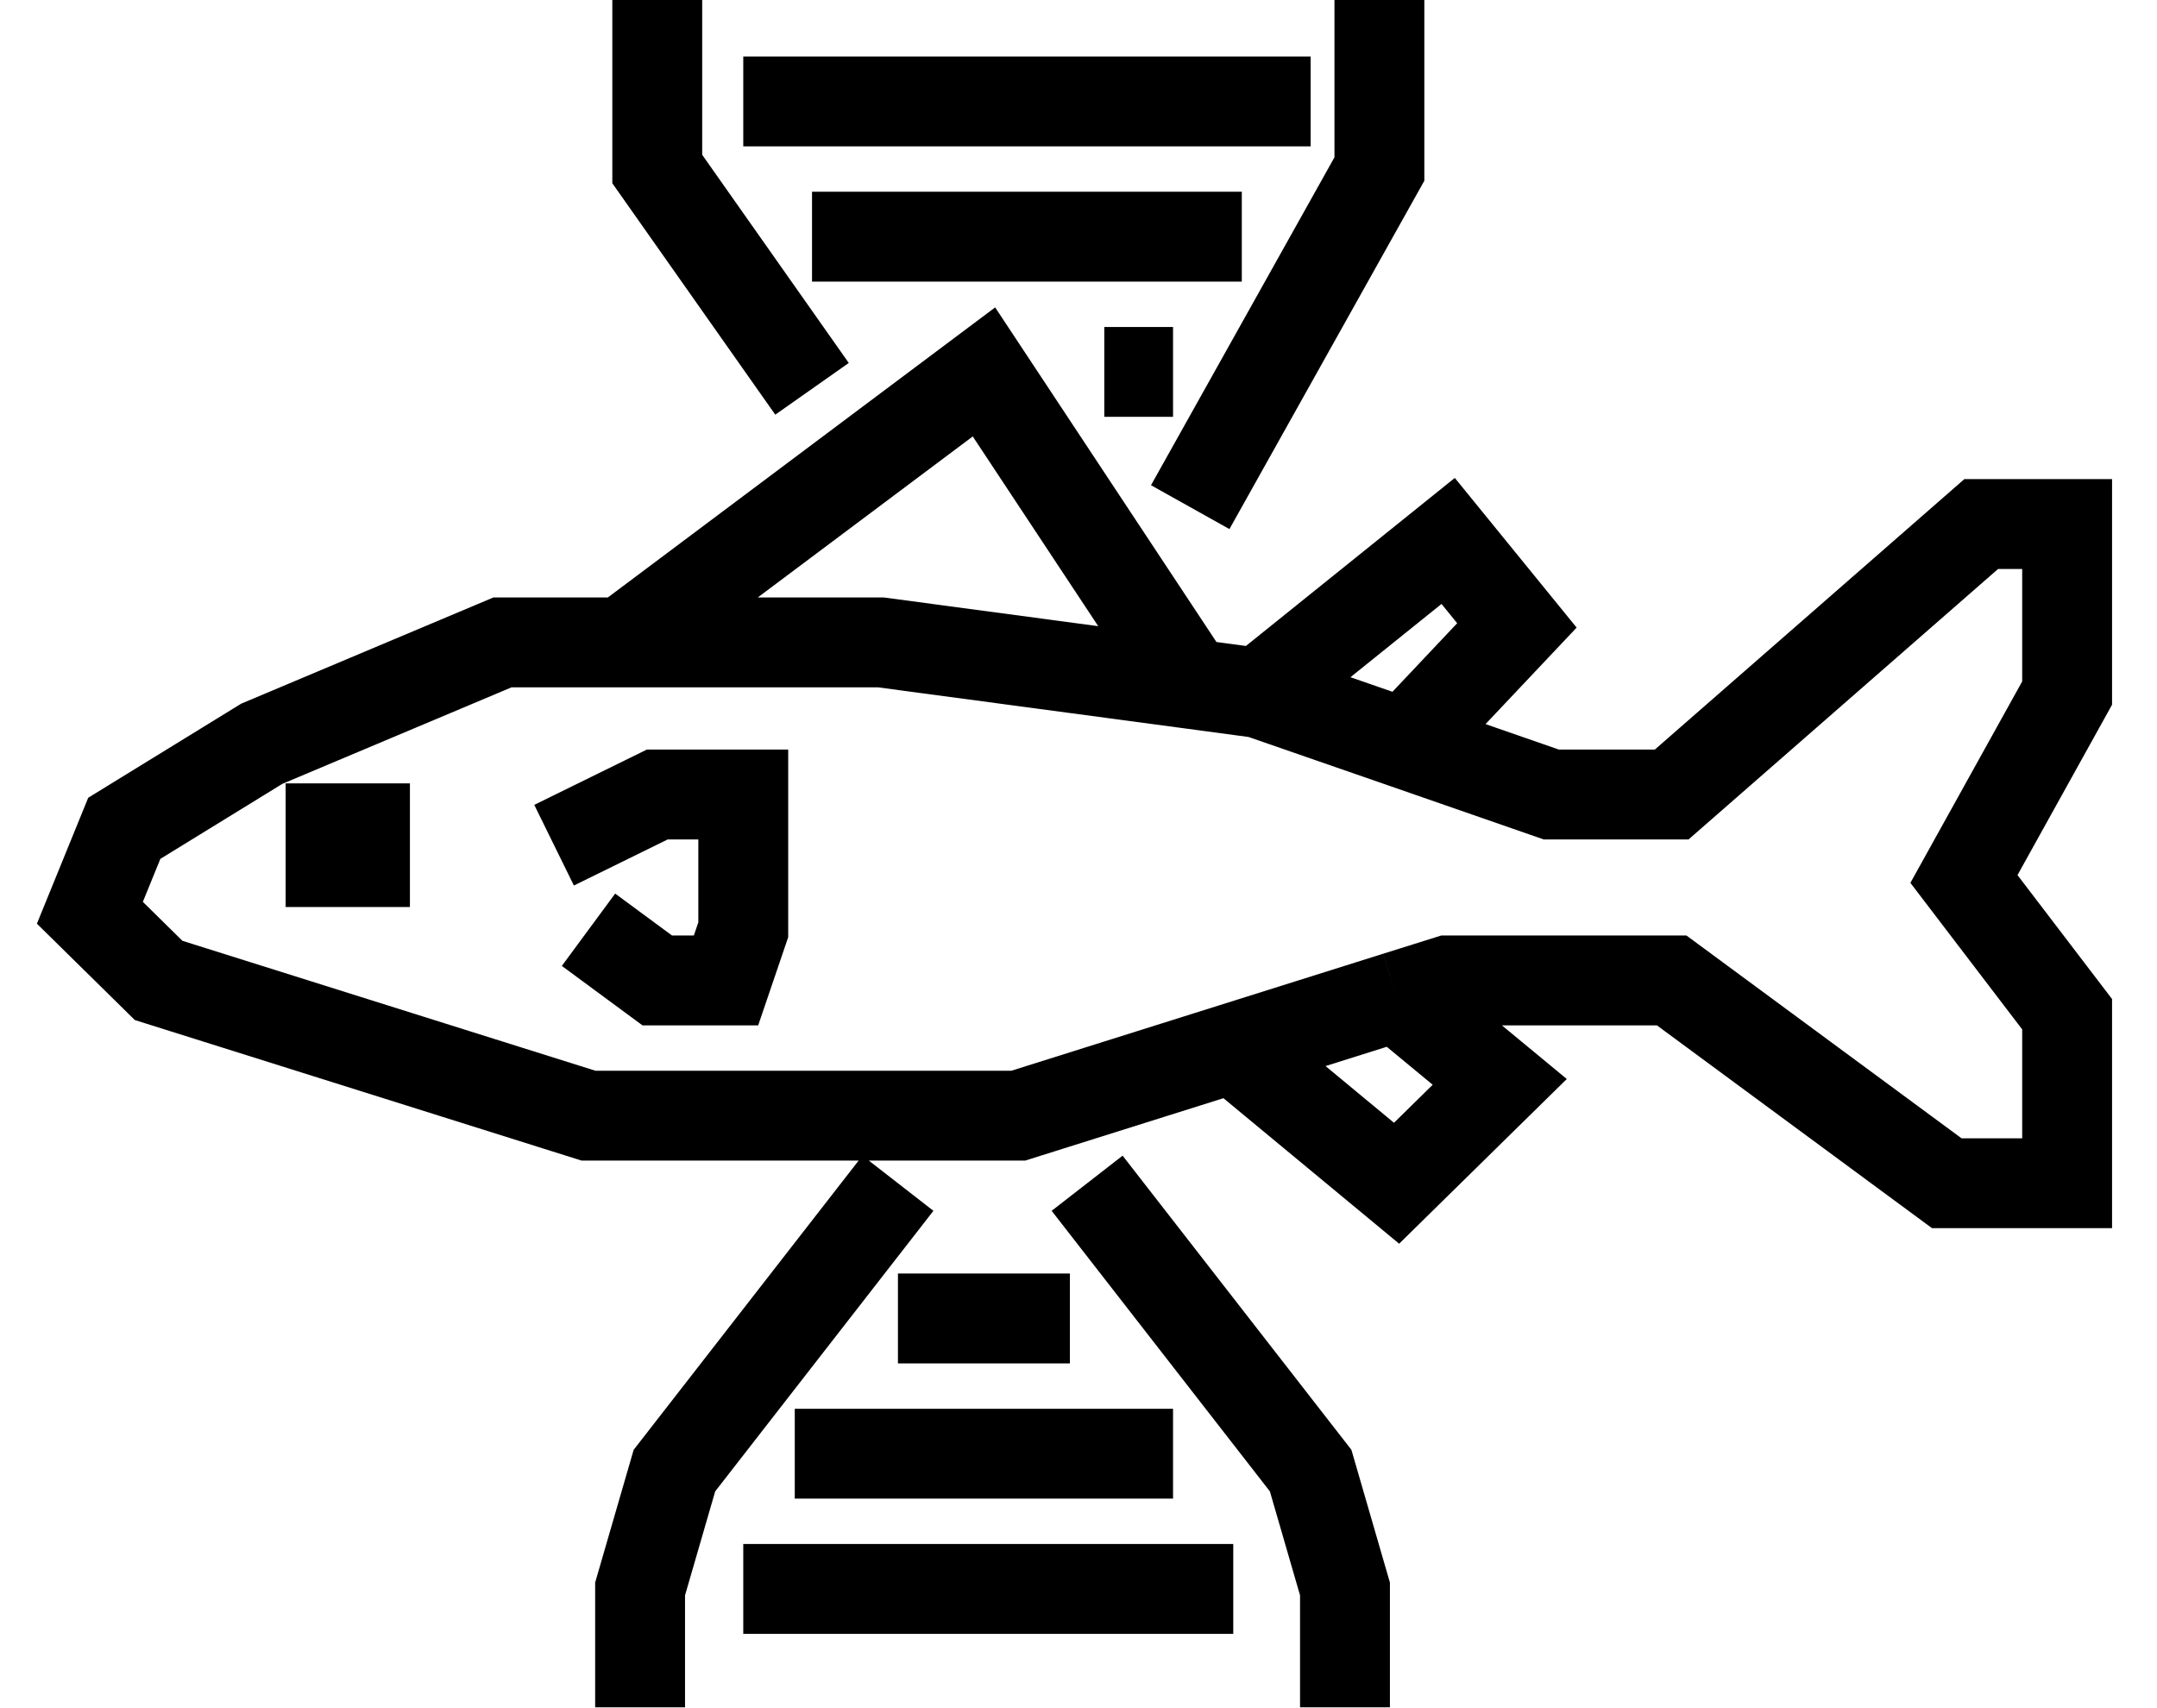
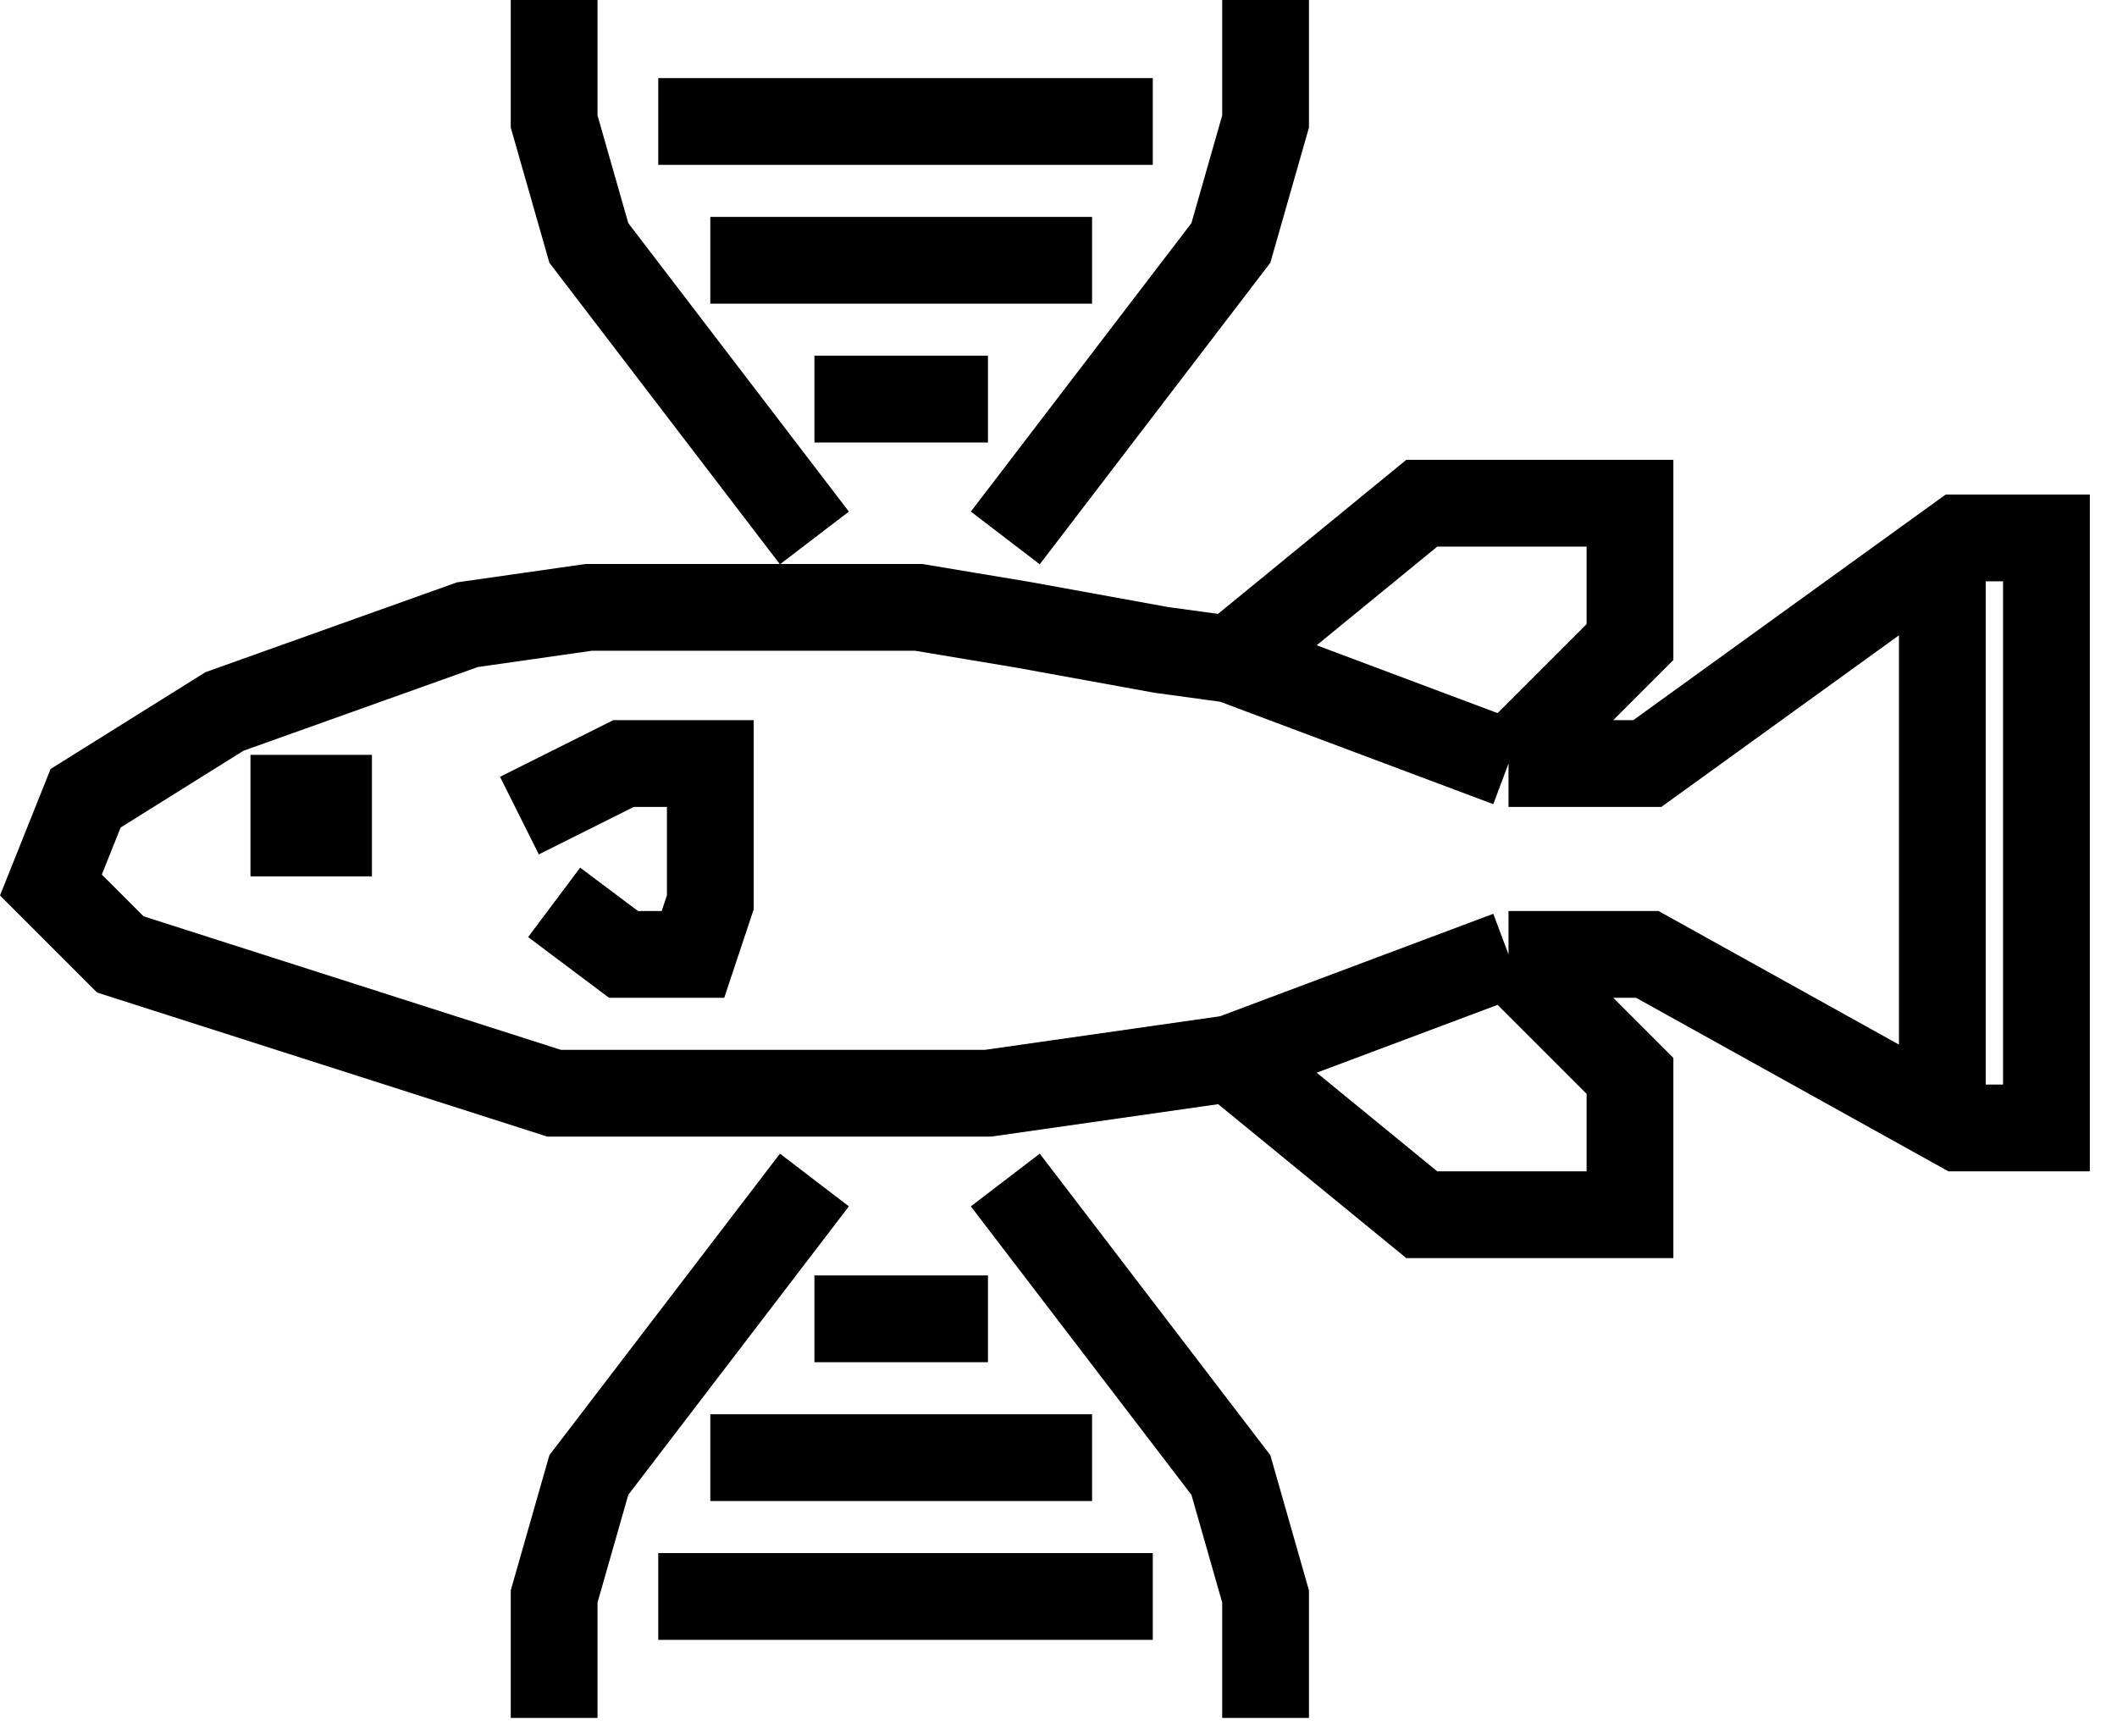
- <svg xmlns="http://www.w3.org/2000/svg" width="24" height="19" viewBox="0 0 24 19" fill="none">
-   <path d="M14.009 7.713L16.113 6.02L16.878 6.96L15.635 8.277M14.009 7.713L15.635 8.277M14.009 7.713L13.243 7.61M6.548 10.347L7.313 10.911H8.078L8.27 10.347V8.842H7.313L6.165 9.406M13.722 11.663L11.33 12.416H6.548L1.765 10.911L1 10.158L1.383 9.218L2.913 8.277L5.591 7.149H6.93M13.722 11.663L15.539 13.168L16.687 12.04L15.539 11.091M13.722 11.663L15.539 11.091M15.539 11.091L16.113 10.911H18.6L21.661 13.168H23V11.287L21.852 9.782L23 7.713V5.832H22.044L18.6 8.842H17.261L15.635 8.277M6.93 7.149H9.8L13.243 7.61M6.93 7.149L10.948 4.139L13.243 7.61M9.991 13.168L7.504 16.366L7.122 17.683V19M8.27 17.683H13.722M8.843 16.178H13.052M9.991 14.673H11.904M12.096 13.168L14.583 16.366L14.965 17.683V19M13.243 5.644L15.348 1.881V0M9.035 4.327L7.313 1.881V0M12.287 4.139H13.052M9.035 2.634H13.817M8.27 1.129H14.583M3.678 9.218V9.594H4.061V9.218H3.678Z" stroke="black" />
+ <svg xmlns="http://www.w3.org/2000/svg" width="61" height="50" viewBox="0 0 61 50" fill="none">
+   <path d="M43.467 27.5H47.467L56.467 32.5H58.967V29V24M43.467 27.5L41.069 28.399L35.467 30.5M43.467 27.5L35.467 30.5M43.467 27.5L46.967 31V35H43.467H40.967L35.467 30.5M58.967 24V19V15.5H56.467L47.467 22H43.967H43.467M58.967 24V33M35.467 19L40.967 14.5H43.467H46.967V18.5L43.467 22M35.467 19L43.467 22M35.467 19L33.467 18.727L29.467 18L26.467 17.5L16.967 17.5L13.467 18L6.467 20.5L2.467 23L1.467 25.5L3.467 27.5L7.467 28.78L15.967 31.5H28.467L35.467 30.5M15.967 26L17.967 27.5H19.967L20.467 26V22H17.967L14.967 23.5M23.467 34L16.967 42.5L15.967 46V49.5M18.967 46H33.217M20.467 42H31.467M23.467 38H28.467M28.967 34L35.467 42.5L36.467 46V49.5M23.467 15.5L16.967 7L15.967 3.5V0M18.967 3.5H33.217M20.467 7.5H31.467M23.467 11.5H28.467M28.967 15.5L35.467 7L36.467 3.5V0M55.967 16.5V32.222M8.467 23V24H9.467V23H8.467Z" stroke="black" stroke-width="2.5" />
</svg>
